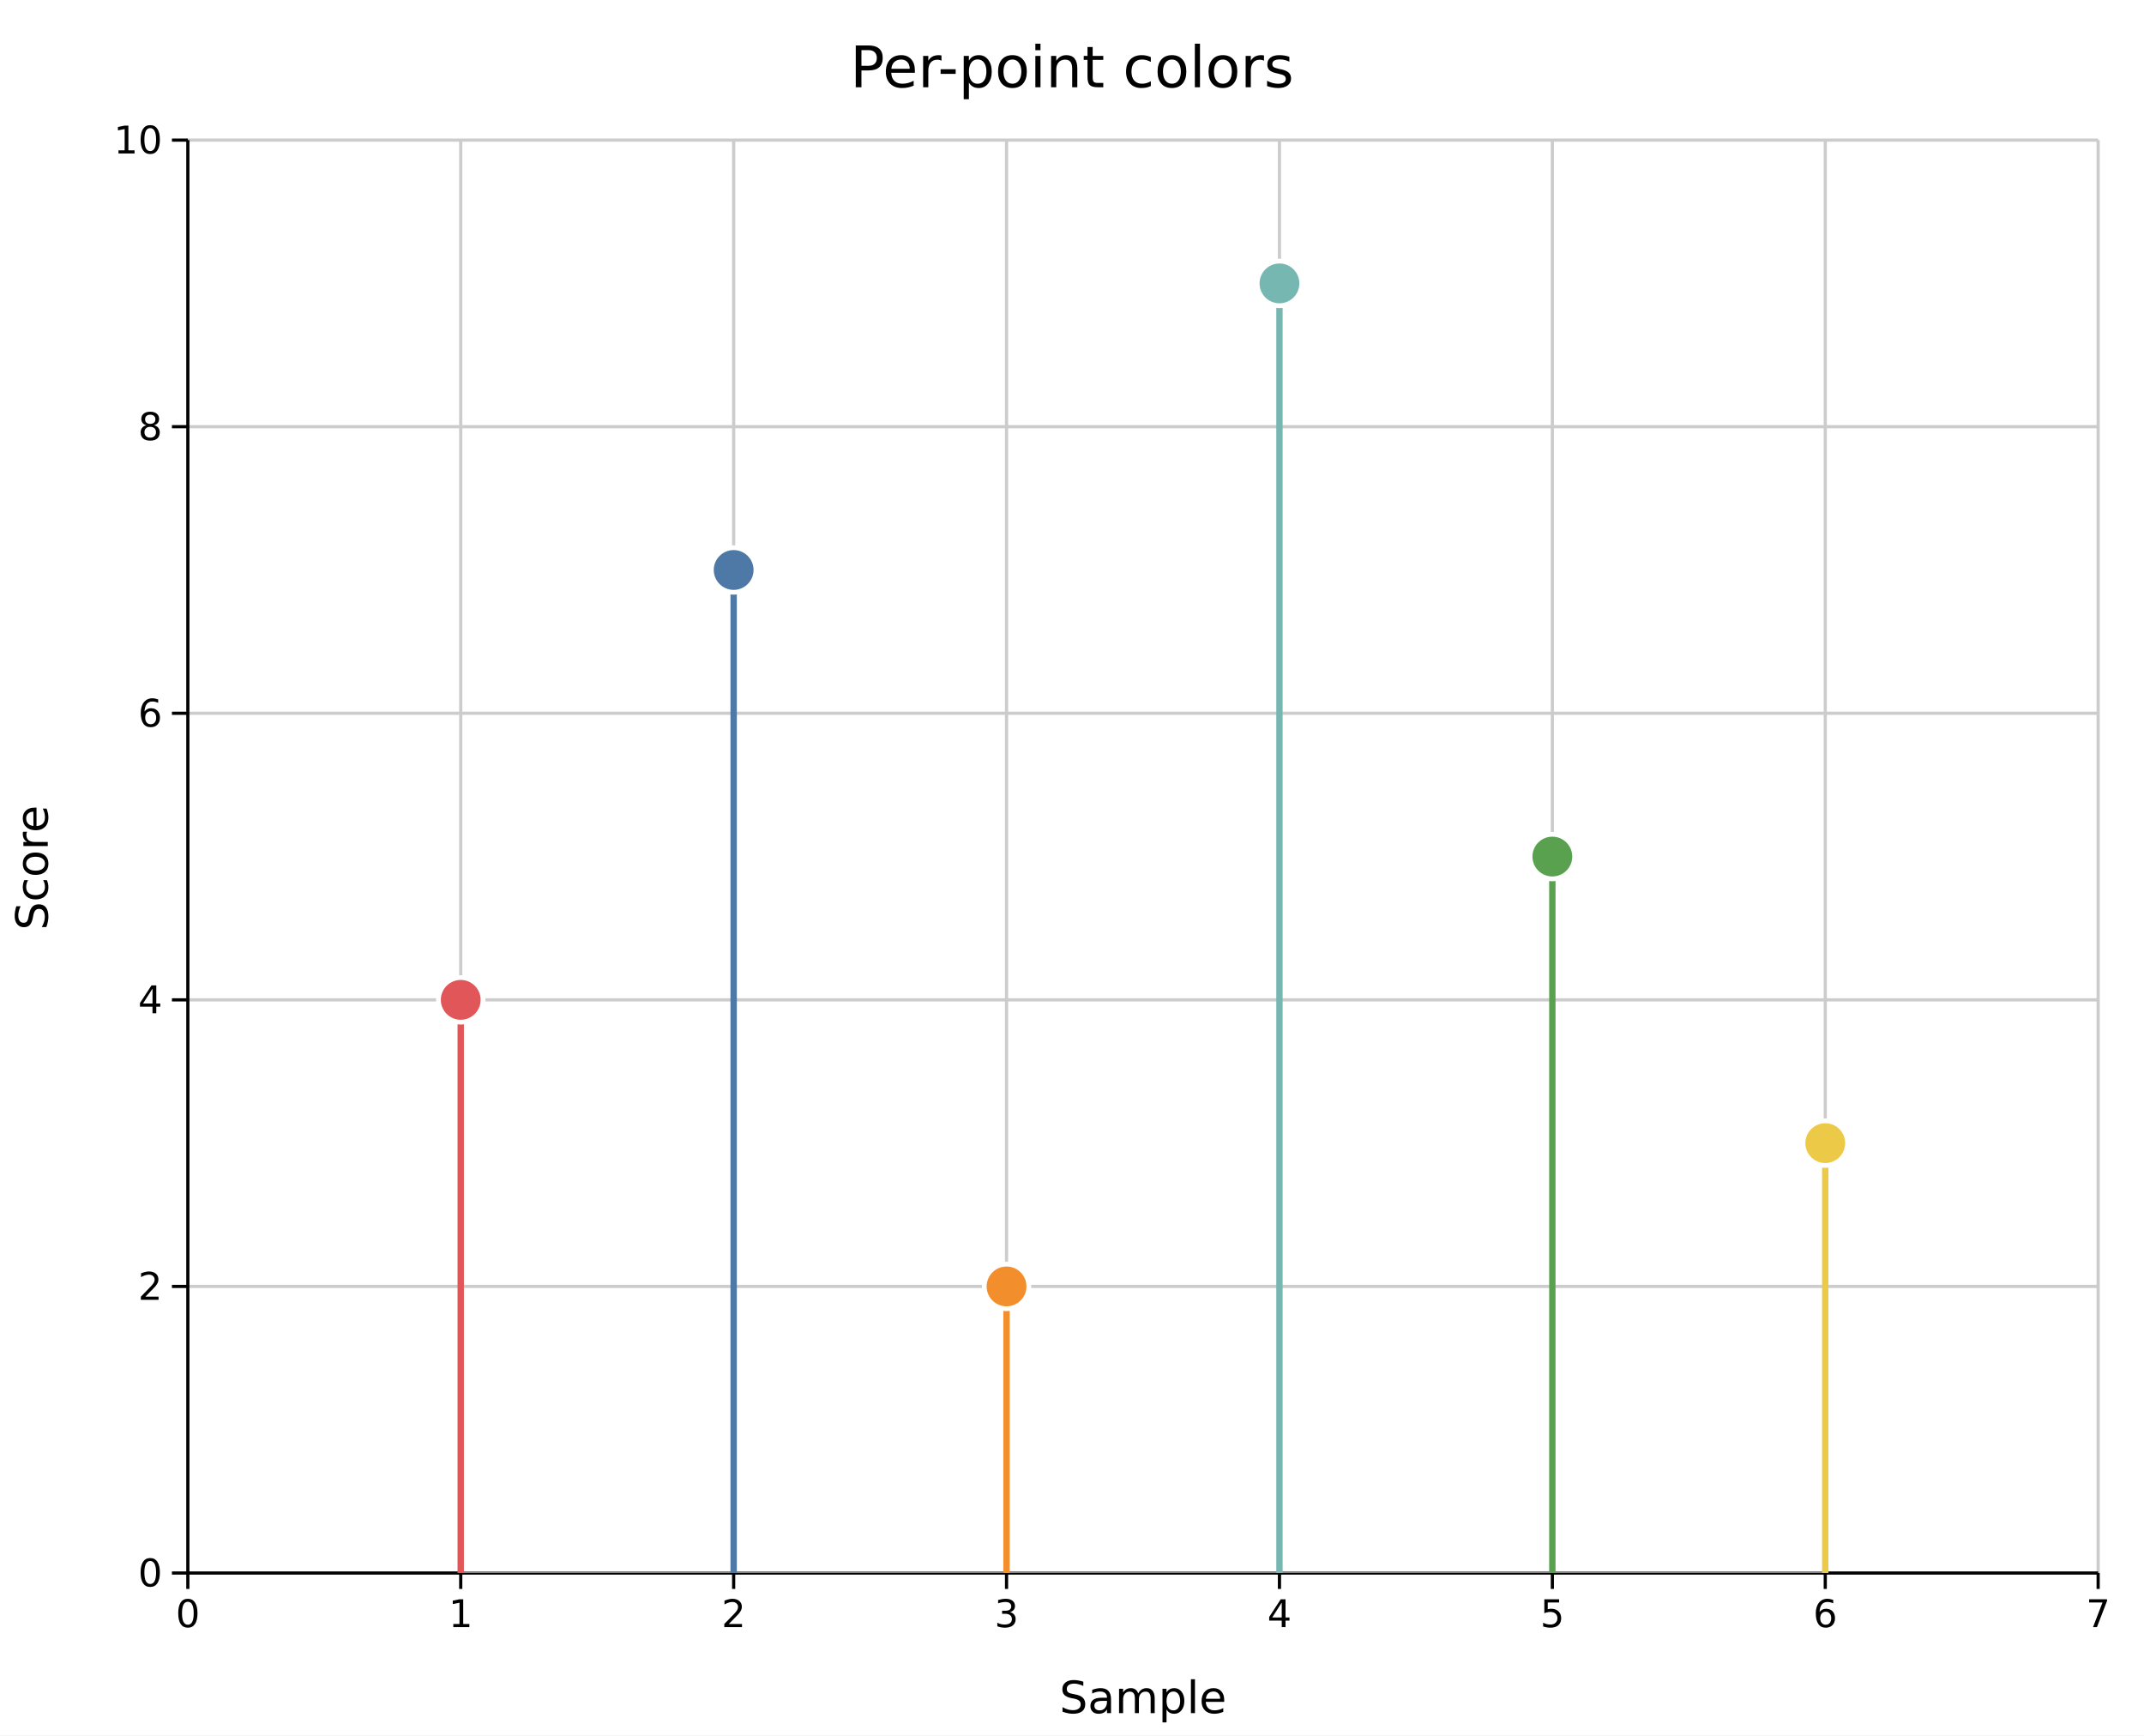
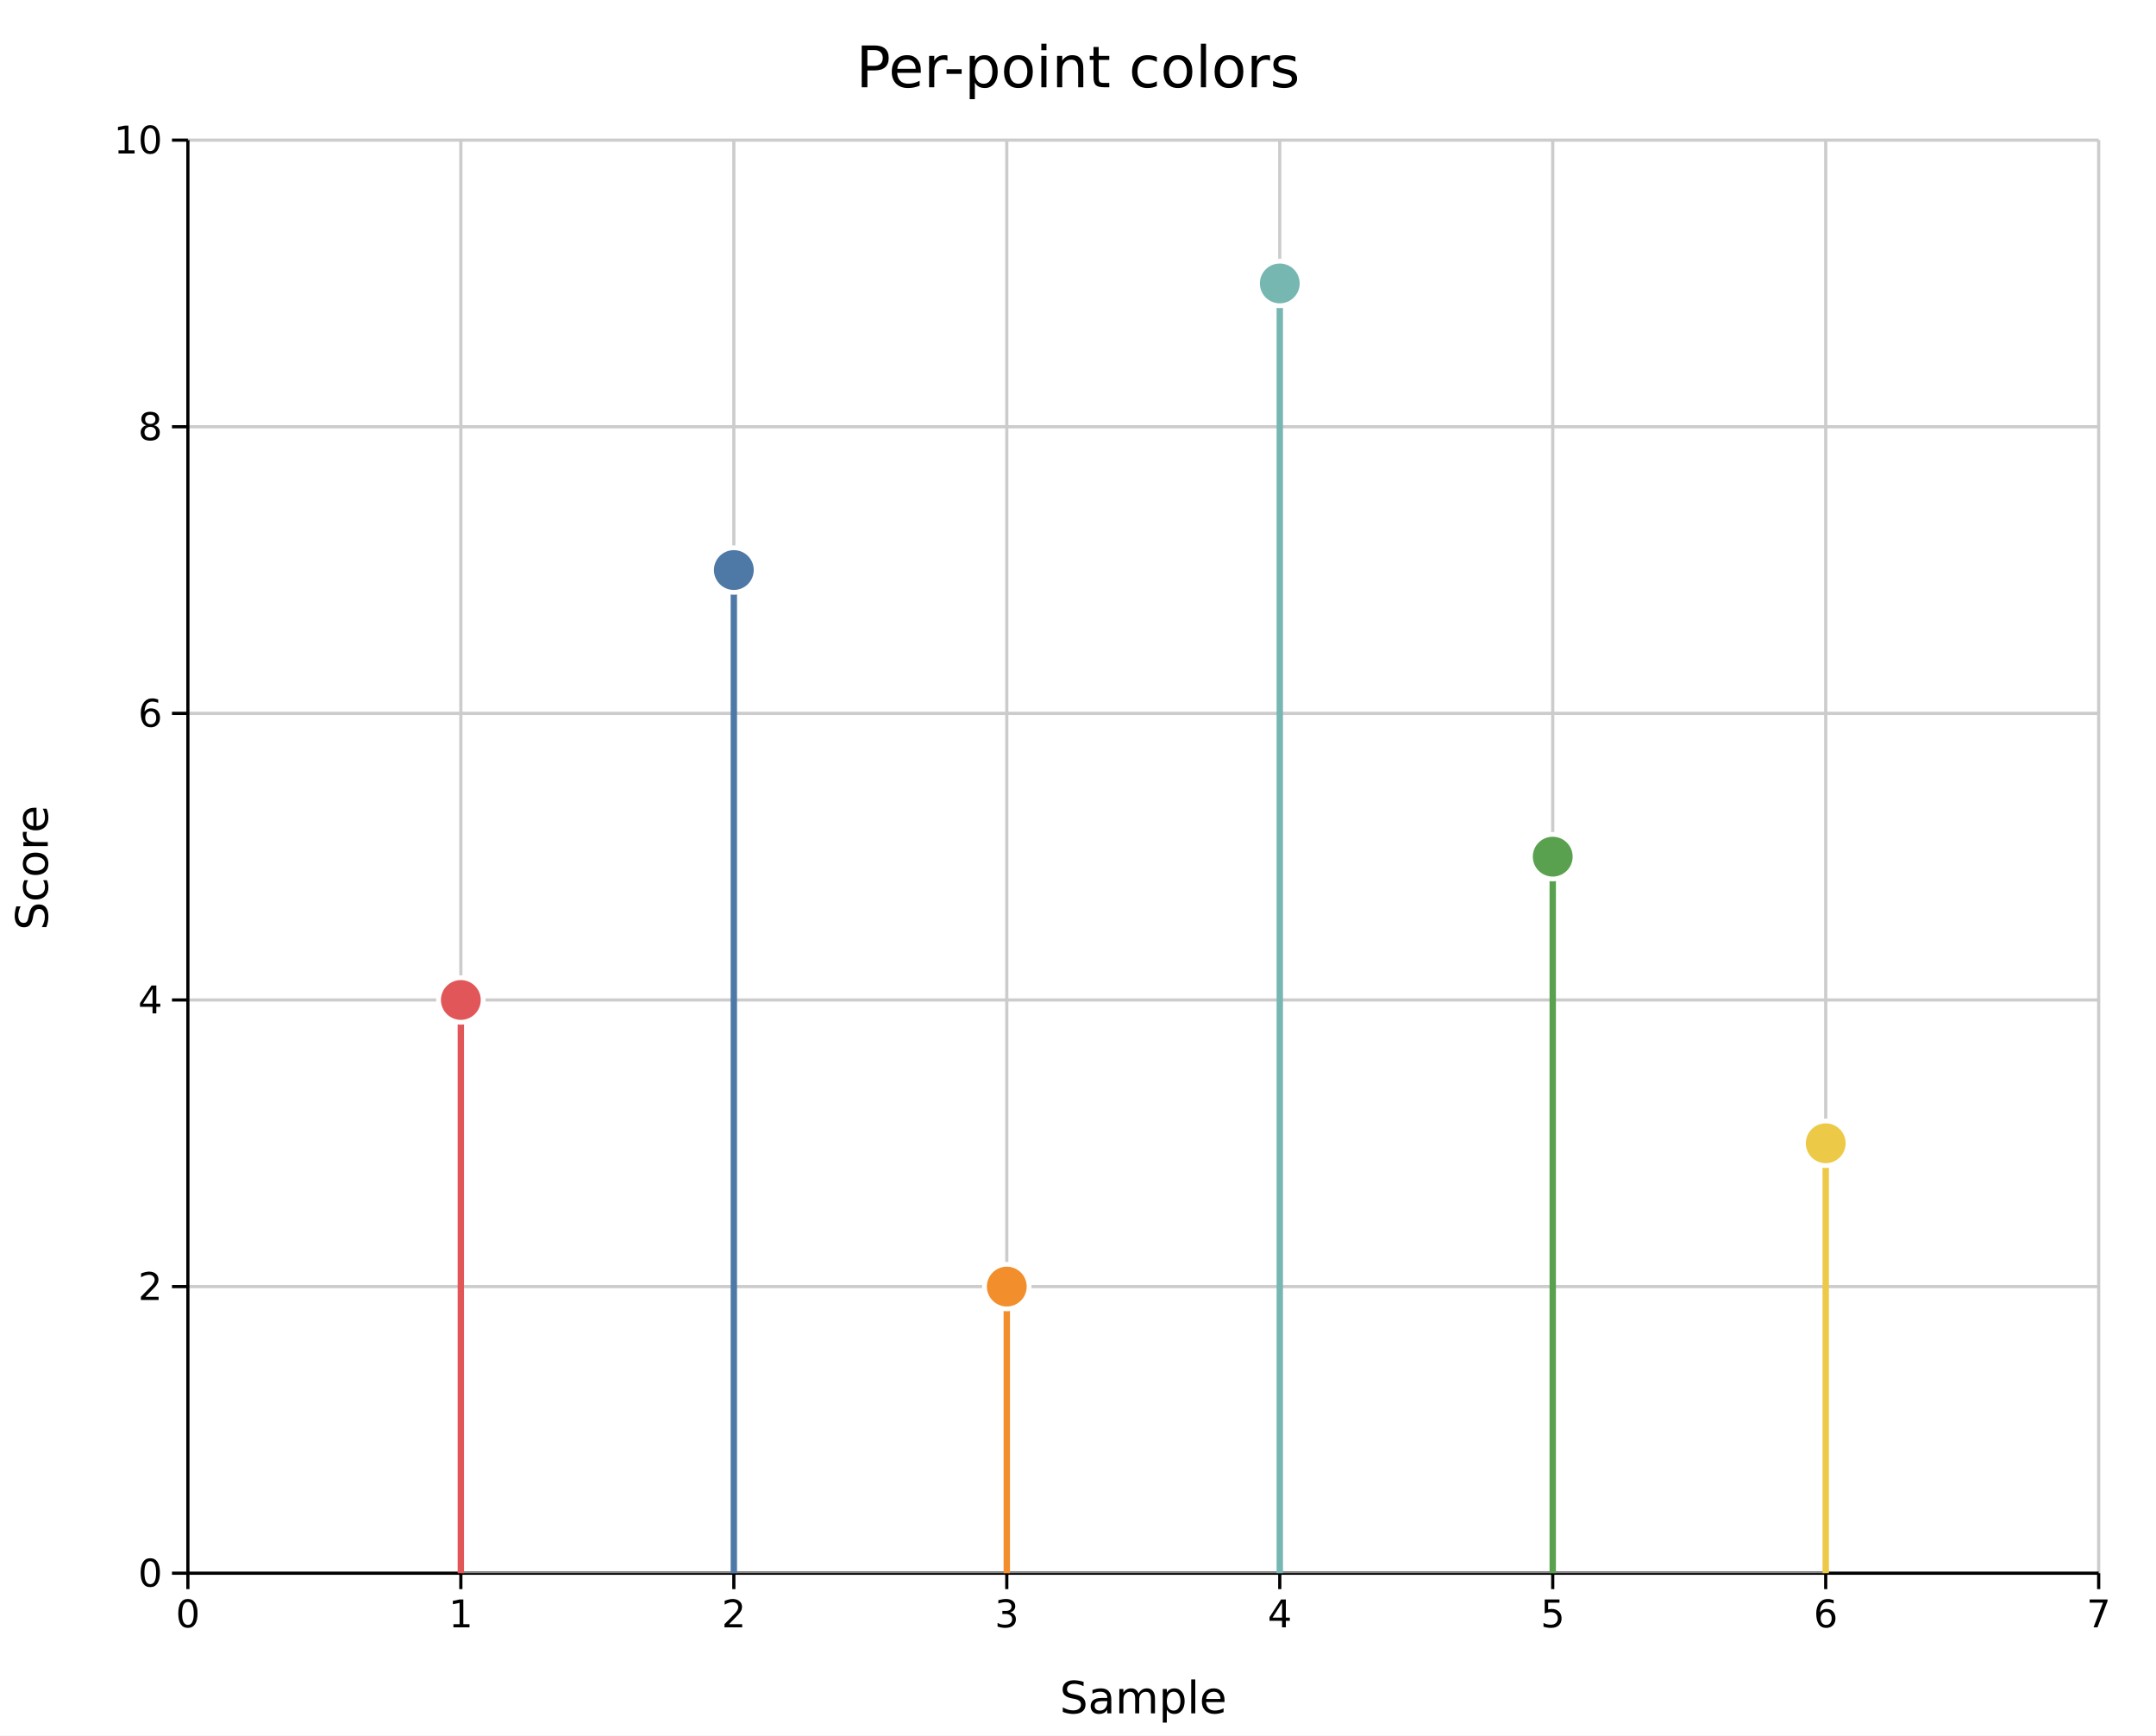
- <svg xmlns="http://www.w3.org/2000/svg" width="673.4" height="545" font-family="DejaVu Sans, Liberation Sans, Arial, sans-serif" fill="black">
+ <svg xmlns="http://www.w3.org/2000/svg" width="677" height="545" font-family="DejaVu Sans, Liberation Sans, Arial, sans-serif" fill="black">
  <rect width="100%" height="100%" fill="white" />
  <defs>
    <clipPath id="kuva-clip-3">
      <rect x="59" y="44" width="600" height="450" />
    </clipPath>
  </defs>
  <line x1="144.71" y1="44" x2="144.71" y2="494" stroke="#cccccc" stroke-width="1" />
  <line x1="230.43" y1="44" x2="230.43" y2="494" stroke="#cccccc" stroke-width="1" />
  <line x1="316.14" y1="44" x2="316.14" y2="494" stroke="#cccccc" stroke-width="1" />
  <line x1="401.86" y1="44" x2="401.86" y2="494" stroke="#cccccc" stroke-width="1" />
  <line x1="487.57" y1="44" x2="487.57" y2="494" stroke="#cccccc" stroke-width="1" />
  <line x1="573.29" y1="44" x2="573.29" y2="494" stroke="#cccccc" stroke-width="1" />
  <line x1="659" y1="44" x2="659" y2="494" stroke="#cccccc" stroke-width="1" />
  <line x1="59" y1="404" x2="659" y2="404" stroke="#cccccc" stroke-width="1" />
  <line x1="59" y1="314" x2="659" y2="314" stroke="#cccccc" stroke-width="1" />
  <line x1="59" y1="224" x2="659" y2="224" stroke="#cccccc" stroke-width="1" />
  <line x1="59" y1="134" x2="659" y2="134" stroke="#cccccc" stroke-width="1" />
  <line x1="59" y1="44" x2="659" y2="44" stroke="#cccccc" stroke-width="1" />
  <line x1="59" y1="494" x2="659" y2="494" stroke="#000000" stroke-width="1" />
  <line x1="59" y1="44" x2="59" y2="494" stroke="#000000" stroke-width="1" />
  <line x1="59" y1="494" x2="59" y2="499" stroke="#000000" stroke-width="1" />
  <text x="59" y="511" font-size="12" text-anchor="middle">0</text>
  <line x1="144.71" y1="494" x2="144.71" y2="499" stroke="#000000" stroke-width="1" />
  <text x="144.71" y="511" font-size="12" text-anchor="middle">1</text>
  <line x1="230.43" y1="494" x2="230.43" y2="499" stroke="#000000" stroke-width="1" />
  <text x="230.43" y="511" font-size="12" text-anchor="middle">2</text>
  <line x1="316.14" y1="494" x2="316.14" y2="499" stroke="#000000" stroke-width="1" />
  <text x="316.14" y="511" font-size="12" text-anchor="middle">3</text>
  <line x1="401.86" y1="494" x2="401.86" y2="499" stroke="#000000" stroke-width="1" />
  <text x="401.86" y="511" font-size="12" text-anchor="middle">4</text>
  <line x1="487.57" y1="494" x2="487.57" y2="499" stroke="#000000" stroke-width="1" />
  <text x="487.57" y="511" font-size="12" text-anchor="middle">5</text>
  <line x1="573.29" y1="494" x2="573.29" y2="499" stroke="#000000" stroke-width="1" />
  <text x="573.29" y="511" font-size="12" text-anchor="middle">6</text>
  <line x1="659" y1="494" x2="659" y2="499" stroke="#000000" stroke-width="1" />
  <text x="659" y="511" font-size="12" text-anchor="middle">7</text>
  <line x1="54" y1="494" x2="59" y2="494" stroke="#000000" stroke-width="1" />
  <text x="51" y="498.2" font-size="12" text-anchor="end">0</text>
  <line x1="54" y1="404" x2="59" y2="404" stroke="#000000" stroke-width="1" />
  <text x="51" y="408.2" font-size="12" text-anchor="end">2</text>
  <line x1="54" y1="314" x2="59" y2="314" stroke="#000000" stroke-width="1" />
  <text x="51" y="318.2" font-size="12" text-anchor="end">4</text>
  <line x1="54" y1="224" x2="59" y2="224" stroke="#000000" stroke-width="1" />
  <text x="51" y="228.2" font-size="12" text-anchor="end">6</text>
  <line x1="54" y1="134" x2="59" y2="134" stroke="#000000" stroke-width="1" />
  <text x="51" y="138.2" font-size="12" text-anchor="end">8</text>
  <line x1="54" y1="44" x2="59" y2="44" stroke="#000000" stroke-width="1" />
  <text x="51" y="48.2" font-size="12" text-anchor="end">10</text>
  <text x="359" y="538" font-size="14" text-anchor="middle">Sample</text>
  <text x="15" y="272.5" font-size="14" text-anchor="middle" transform="rotate(-90,15,272.5)">Score</text>
-   <text x="336.7" y="27.4" font-size="18" text-anchor="middle">Per-point colors</text>
+   <text x="338.5" y="27.4" font-size="18" text-anchor="middle">Per-point colors</text>
  <g clip-path="url(#kuva-clip-3)">
    <line x1="144.71" y1="494" x2="573.29" y2="494" stroke="#888888" stroke-width="1" />
    <line x1="144.71" y1="494" x2="144.71" y2="314" stroke="#e15759" stroke-width="2" />
    <circle cx="144.71" cy="314" r="7" fill="#e15759" stroke="#ffffff" stroke-width="1.5" />
    <line x1="230.43" y1="494" x2="230.43" y2="179" stroke="#4e79a7" stroke-width="2" />
    <circle cx="230.43" cy="179" r="7" fill="#4e79a7" stroke="#ffffff" stroke-width="1.5" />
    <line x1="316.14" y1="494" x2="316.14" y2="404" stroke="#f28e2b" stroke-width="2" />
    <circle cx="316.14" cy="404" r="7" fill="#f28e2b" stroke="#ffffff" stroke-width="1.5" />
    <line x1="401.86" y1="494" x2="401.86" y2="89" stroke="#76b7b2" stroke-width="2" />
    <circle cx="401.86" cy="89" r="7" fill="#76b7b2" stroke="#ffffff" stroke-width="1.5" />
    <line x1="487.57" y1="494" x2="487.57" y2="269" stroke="#59a14f" stroke-width="2" />
    <circle cx="487.57" cy="269" r="7" fill="#59a14f" stroke="#ffffff" stroke-width="1.5" />
    <line x1="573.29" y1="494" x2="573.29" y2="359" stroke="#edc948" stroke-width="2" />
    <circle cx="573.29" cy="359" r="7" fill="#edc948" stroke="#ffffff" stroke-width="1.5" />
  </g>
</svg>
